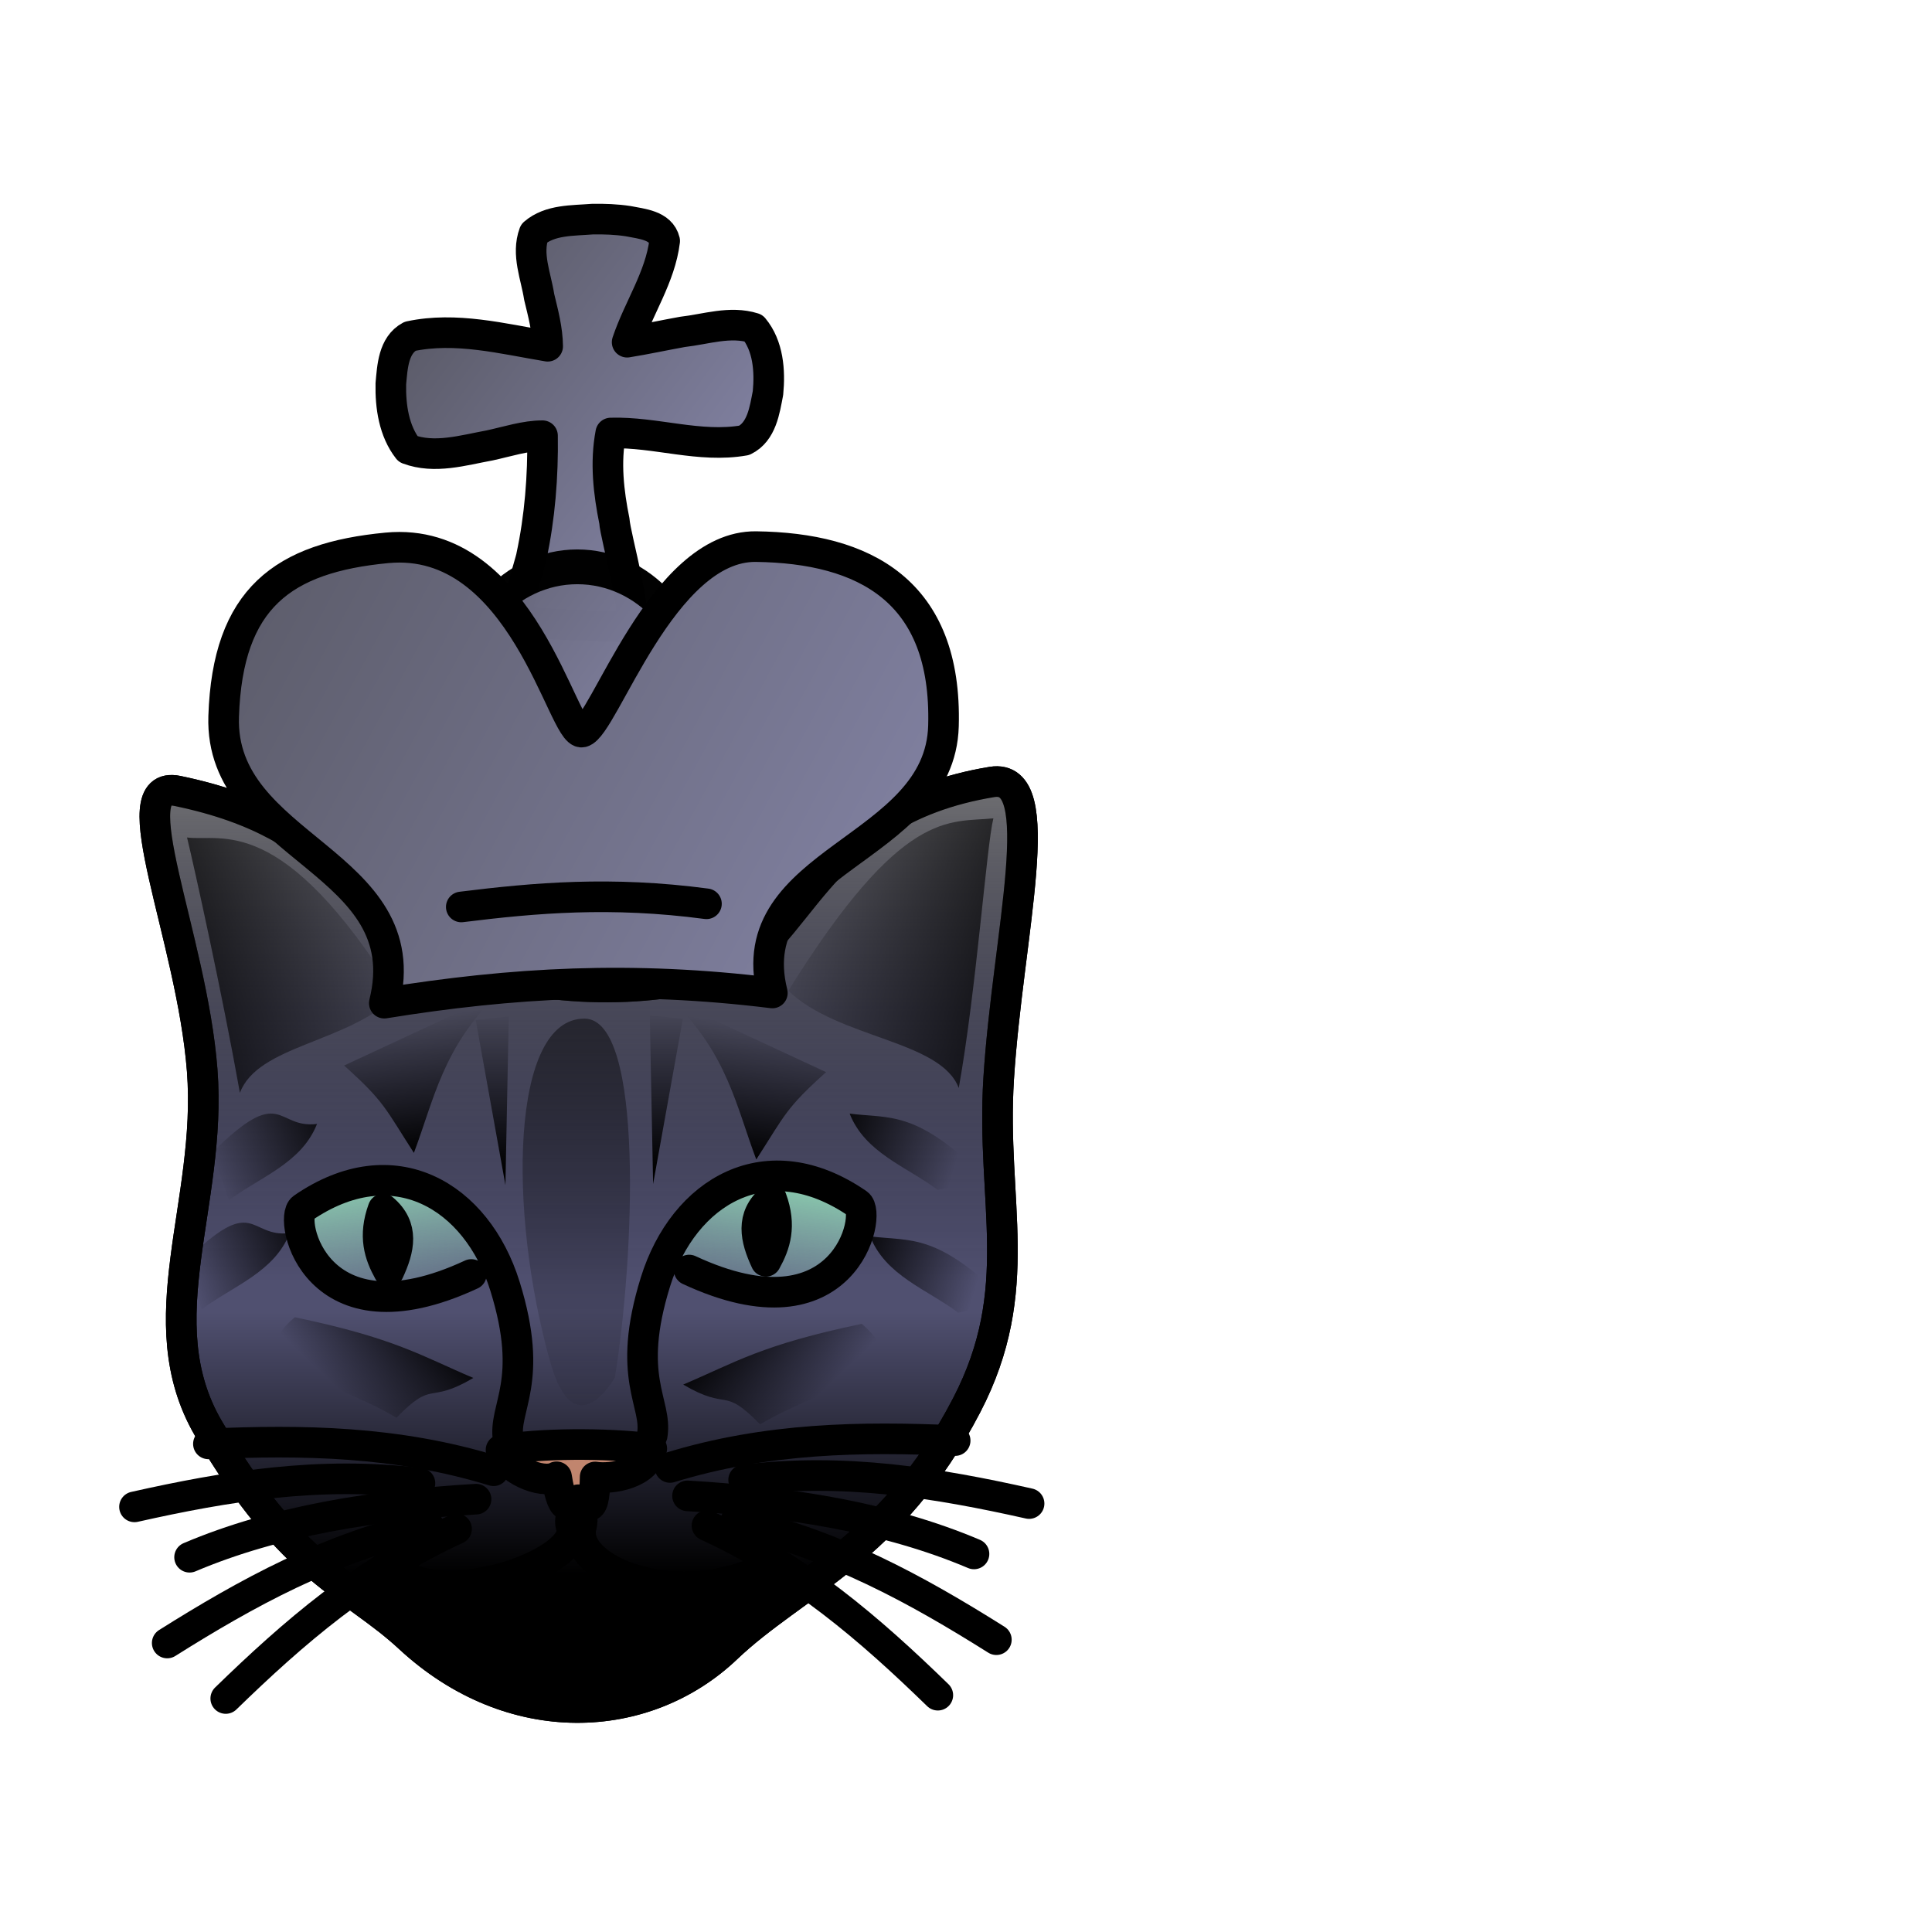
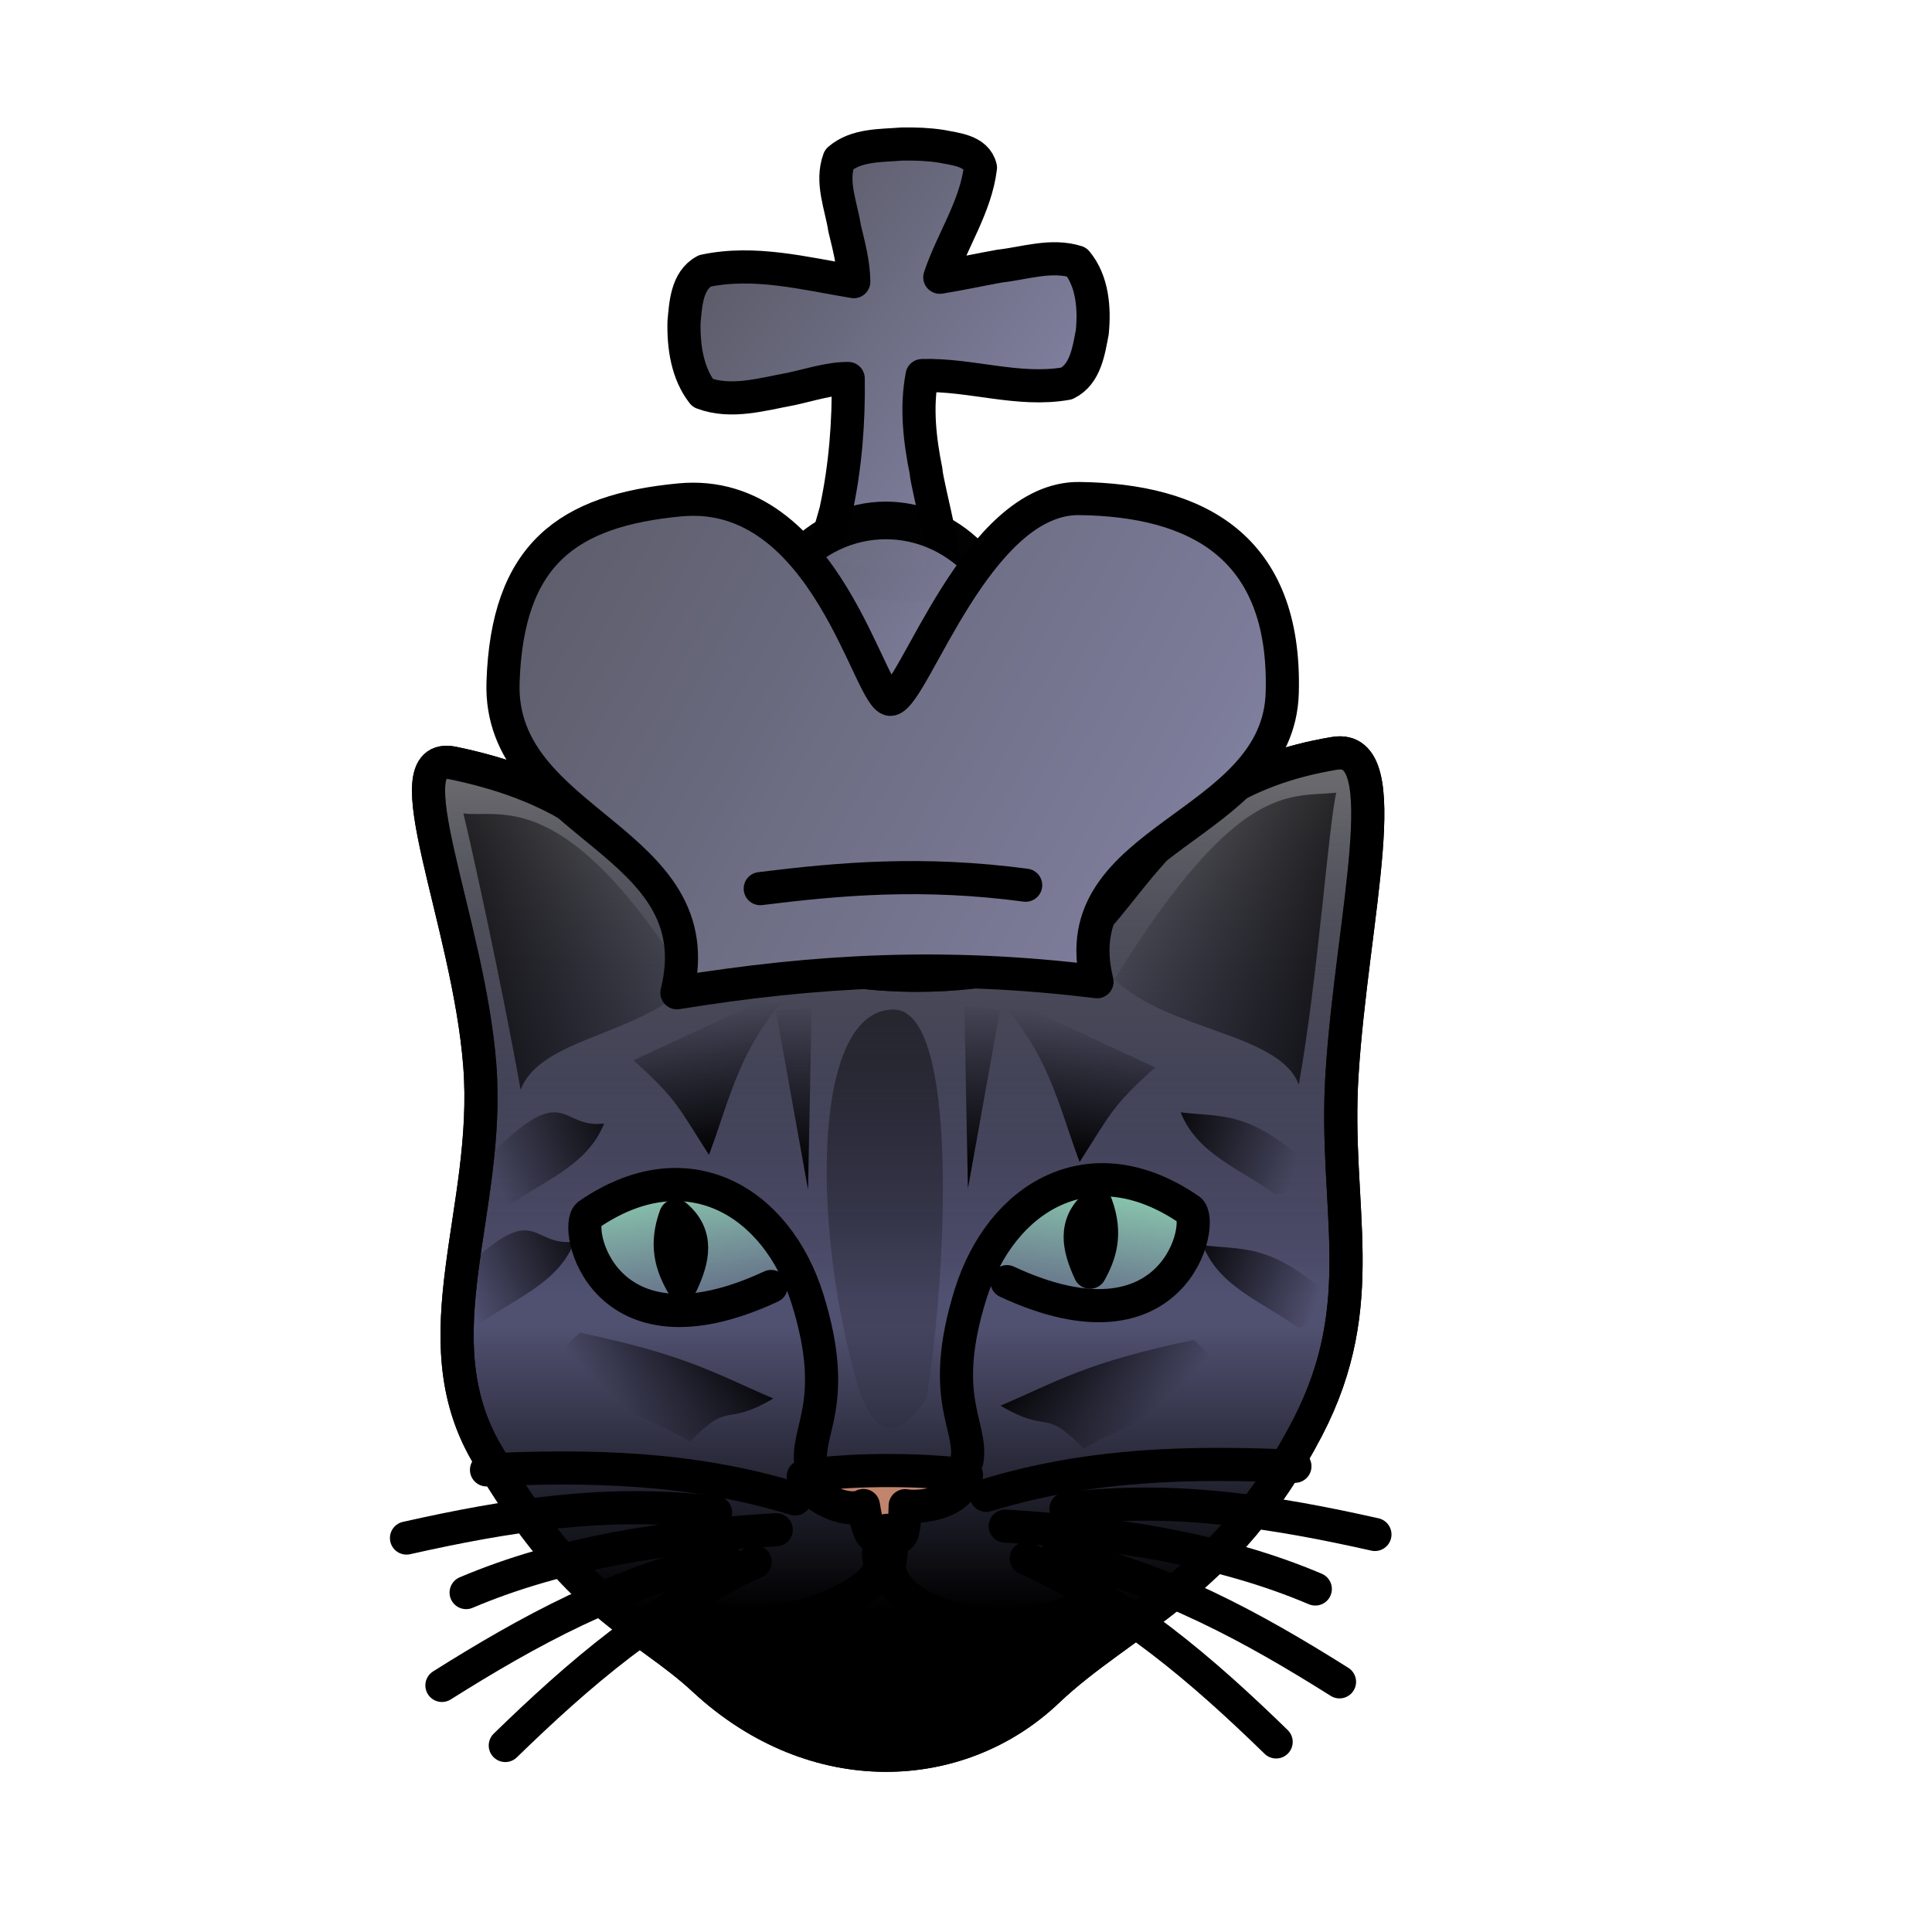
- <svg xmlns="http://www.w3.org/2000/svg" xmlns:xlink="http://www.w3.org/1999/xlink" overflow="hidden" viewBox="126 -45 1010 1010" id="svg36220" version="1.0">
+ <svg xmlns="http://www.w3.org/2000/svg" xmlns:xlink="http://www.w3.org/1999/xlink" viewBox="0 0 933 933" width="933" height="933" id="svg36220" version="1.0">
  <defs id="defs36222">
    <linearGradient id="linearGradient2338">
      <stop id="stop2340" offset="0" style="stop-color:#404040;stop-opacity:1;" />
      <stop id="stop2342" offset="1" style="stop-color:#8080a0;stop-opacity:1;" />
    </linearGradient>
    <linearGradient xlink:href="#linearGradient2507" id="linearGradient3296" gradientUnits="userSpaceOnUse" x1="472.81" y1="747.087" x2="472.81" y2="566.33" gradientTransform="matrix(0.756161,0,0,0.756161,76.21757,212.6685)" />
    <linearGradient id="linearGradient3284">
      <stop style="stop-color:#808080;stop-opacity:1;" offset="0" id="stop3286" />
      <stop style="stop-color:#000000;stop-opacity:0;" offset="1" id="stop3288" />
    </linearGradient>
    <linearGradient xlink:href="#linearGradient3284" id="linearGradient3290" x1="466.629" y1="160.42" x2="466.629" y2="546.33" gradientUnits="userSpaceOnUse" gradientTransform="matrix(0.756161,0,0,0.756161,76.21757,212.6685)" />
    <linearGradient xlink:href="#linearGradient3268" id="linearGradient3278" gradientUnits="userSpaceOnUse" x1="337.506" y1="472.642" x2="352.788" y2="578.182" gradientTransform="matrix(-0.756161,0,0,0.756161,781.9768,213.9287)" />
    <linearGradient id="linearGradient3268">
      <stop style="stop-color:#8accae;stop-opacity:1;" offset="0" id="stop3270" />
      <stop style="stop-color:#9fc1cd;stop-opacity:0;" offset="1" id="stop3272" />
    </linearGradient>
    <linearGradient xlink:href="#linearGradient3268" id="linearGradient3274" x1="337.506" y1="472.642" x2="352.788" y2="578.182" gradientUnits="userSpaceOnUse" gradientTransform="matrix(0.756161,0,0,0.756161,76.21757,212.6685)" />
    <linearGradient xlink:href="#linearGradient2305" id="linearGradient2313" x1="2087.14" y1="-485" x2="2033.252" y2="-862.516" gradientUnits="userSpaceOnUse" gradientTransform="matrix(0.183292,0,0,0.183292,-36.42853,646.5892)" />
    <linearGradient xlink:href="#linearGradient2305" id="linearGradient2311" x1="2394.735" y1="-485" x2="2394.735" y2="-938.333" gradientUnits="userSpaceOnUse" gradientTransform="matrix(0.183292,0,0,0.183292,-55.61973,656.0762)" />
    <linearGradient xlink:href="#linearGradient2305" id="linearGradient2317" gradientUnits="userSpaceOnUse" gradientTransform="matrix(1.789056e-2,-0.182416,0.182416,1.789056e-2,315.112,1051.291)" x1="2470.081" y1="-364.988" x2="2309.711" y2="-733.761" />
    <linearGradient xlink:href="#linearGradient2305" id="linearGradient2323" gradientUnits="userSpaceOnUse" x1="2234.743" y1="-614.407" x2="1987.283" y2="-832.365" gradientTransform="matrix(7.348649e-3,-0.183144,0.183144,7.348649e-3,447.0847,1057.424)" />
    <linearGradient xlink:href="#linearGradient2305" id="linearGradient2333" gradientUnits="userSpaceOnUse" x1="2087.14" y1="-485" x2="2033.252" y2="-862.516" gradientTransform="matrix(-0.183292,0,0,0.183292,900.1687,650.0454)" />
    <linearGradient xlink:href="#linearGradient2305" id="linearGradient2335" gradientUnits="userSpaceOnUse" gradientTransform="matrix(-0.183292,0,0,0.183292,913.2745,655.5354)" x1="2394.735" y1="-485" x2="2394.735" y2="-938.333" />
    <linearGradient xlink:href="#linearGradient2305" id="linearGradient2337" gradientUnits="userSpaceOnUse" gradientTransform="matrix(-1.789056e-2,-0.182416,-0.182416,1.789056e-2,543.2268,1053.018)" x1="2437.968" y1="-388.633" x2="2293.654" y2="-745.584" />
    <linearGradient xlink:href="#linearGradient2305" id="linearGradient2339" gradientUnits="userSpaceOnUse" gradientTransform="matrix(-7.348649e-3,-0.183144,-0.183144,7.348649e-3,409.5262,1060.88)" x1="2234.743" y1="-614.407" x2="1987.283" y2="-832.365" />
    <linearGradient xlink:href="#linearGradient2305" id="linearGradient2363" gradientUnits="userSpaceOnUse" x1="1647.14" y1="-382.909" x2="2633.252" y2="-582.909" gradientTransform="matrix(0.165748,0,0,0.165748,-91.13033,553.6539)" />
    <linearGradient xlink:href="#linearGradient2305" id="linearGradient2367" gradientUnits="userSpaceOnUse" gradientTransform="matrix(-0.165748,0,0,0.165748,962.4313,551.1333)" x1="1647.14" y1="-382.909" x2="2633.252" y2="-582.909" />
    <linearGradient xlink:href="#linearGradient2305" id="linearGradient3256" gradientUnits="userSpaceOnUse" gradientTransform="matrix(0.180961,-2.913348e-2,-2.913348e-2,-0.180961,-18.87763,514.4243)" x1="2653.51" y1="1167.897" x2="2228.905" y2="-1469.516" />
    <linearGradient xlink:href="#linearGradient2305" id="linearGradient3260" gradientUnits="userSpaceOnUse" gradientTransform="matrix(-1.789056e-2,-0.182416,-0.182416,1.789056e-2,532.5331,988.856)" x1="2437.968" y1="-388.633" x2="2293.654" y2="-745.584" />
    <linearGradient id="linearGradient2305">
      <stop style="stop-color:#000000;stop-opacity:1;" offset="0" id="stop2307" />
      <stop style="stop-color:#000000;stop-opacity:0;" offset="1" id="stop2309" />
    </linearGradient>
    <linearGradient xlink:href="#linearGradient2305" id="linearGradient3264" gradientUnits="userSpaceOnUse" gradientTransform="matrix(1.789056e-2,-0.182416,0.182416,1.789056e-2,329.3703,994.2572)" x1="2470.081" y1="-364.988" x2="2309.711" y2="-733.761" />
    <linearGradient id="linearGradient2507">
      <stop style="stop-color:#000000;stop-opacity:1;" offset="0" id="stop2509" />
      <stop style="stop-color:#505070;stop-opacity:1;" offset="1" id="stop2511" />
    </linearGradient>
    <linearGradient xlink:href="#linearGradient2338" id="linearGradient10410" x1="-303.409" y1="-139.8" x2="651.236" y2="525.127" gradientUnits="userSpaceOnUse" gradientTransform="matrix(0.538442,0,0,0.690981,204.2635,125.2569)" />
    <linearGradient xlink:href="#linearGradient2338" id="linearGradient4883" x1="-153.704" y1="-341.603" x2="889.693" y2="659.111" gradientUnits="userSpaceOnUse" />
    <linearGradient xlink:href="#linearGradient2507" id="linearGradient6412" gradientUnits="userSpaceOnUse" x1="188.837" y1="5.585" x2="526.309" y2="257.176" />
    <linearGradient xlink:href="#linearGradient2338" id="linearGradient12112" gradientUnits="userSpaceOnUse" x1="188.837" y1="5.585" x2="526.309" y2="257.176" gradientTransform="matrix(0.730383,0,0,0.730383,111.6883,29.78831)" />
  </defs>
  <g id="layer1">
    <path style="fill:url(#linearGradient3296);fill-opacity:1;fill-rule:evenodd;stroke:#000000;stroke-width:16;stroke-linecap:round;stroke-linejoin:round;stroke-miterlimit:4;stroke-dasharray:none;stroke-opacity:1" d="M 359.701,455.227 C 309.541,433.689 307.44,386.802 218.722,368.484 C 188.067,362.154 226.319,444.642 231.7,514.491 C 237.081,584.35 202.183,645.483 234.93,701.713 C 278.448,776.438 310.453,783.75 339.912,811.088 C 393.568,860.879 463.516,856.954 505.856,816.618 C 541.675,782.494 591.998,765.437 631.374,689.583 C 662.88,628.889 644.011,583.385 648.086,518.795 C 652.84,443.451 675.477,358.727 644.551,363.799 C 549.965,379.311 544.305,450.512 502.47,462.88 C 457.897,476.058 400.94,472.934 359.701,455.227 z " id="path3294" />
    <path id="path3280" d="M 359.701,455.227 C 309.541,433.689 307.44,386.802 218.722,368.484 C 188.067,362.154 226.319,444.642 231.7,514.491 C 237.081,584.35 202.183,645.483 234.93,701.713 C 278.448,776.438 310.453,783.75 339.912,811.088 C 393.568,860.879 463.516,856.954 505.856,816.618 C 541.675,782.494 591.998,765.437 631.374,689.583 C 662.88,628.889 644.011,583.385 648.086,518.795 C 652.84,443.451 675.477,358.727 644.551,363.799 C 549.965,379.311 544.305,450.512 502.47,462.88 C 457.897,476.058 400.94,472.934 359.701,455.227 z " style="fill:url(#linearGradient3290);fill-opacity:1;fill-rule:evenodd;stroke:#000000;stroke-width:16;stroke-linecap:round;stroke-linejoin:round;stroke-miterlimit:4;stroke-dasharray:none;stroke-opacity:1" />
    <path style="fill:url(#linearGradient3278);fill-opacity:1;fill-rule:evenodd;stroke:none;stroke-width:16;stroke-linecap:round;stroke-linejoin:round;stroke-miterlimit:4;stroke-dasharray:none;stroke-opacity:1" d="M 477.405,618.179 C 492.091,571.025 532.878,556.75 573.937,587.853 C 584.168,595.603 559.719,661.065 477.405,618.179 z " id="path3276" />
    <path id="path3266" d="M 380.79,616.918 C 366.103,569.765 325.316,555.49 284.258,586.593 C 274.026,594.343 298.475,659.805 380.79,616.918 z " style="fill:url(#linearGradient3274);fill-opacity:1;fill-rule:evenodd;stroke:none;stroke-width:16;stroke-linecap:round;stroke-linejoin:round;stroke-miterlimit:4;stroke-dasharray:none;stroke-opacity:1" />
    <path id="path2267" d="M 387.923,712.96 C 390.089,722.55 409.201,731.381 416.952,727.03 C 420.655,750.218 424.418,739.627 428.187,739.029 C 431.525,738.499 436.711,751.765 437.126,727.13 C 445.588,728.509 464.781,725.336 466.116,712.88 L 466.727,712.269 C 442.127,709.184 407.636,709.528 387.923,712.96 z " style="fill:#c1856e;fill-opacity:1;fill-rule:evenodd;stroke:#000000;stroke-width:16;stroke-linecap:round;stroke-linejoin:round;stroke-miterlimit:4;stroke-dasharray:none;stroke-opacity:1" />
    <path style="fill:none;fill-opacity:0.75;fill-rule:evenodd;stroke:#000000;stroke-width:16;stroke-linecap:round;stroke-linejoin:round;stroke-miterlimit:4;stroke-dasharray:none;stroke-opacity:1" d="M 384.026,723.877 C 333.345,708.319 284.019,707.66 234.949,709.825" id="path2281" />
    <path id="path2283" d="M 345.534,730.381 C 292.908,723.973 244.233,731.994 196.308,742.751" style="fill:none;fill-opacity:0.75;fill-rule:evenodd;stroke:#000000;stroke-width:16;stroke-linecap:round;stroke-linejoin:round;stroke-miterlimit:4;stroke-dasharray:none;stroke-opacity:1" />
    <path style="fill:none;fill-opacity:0.75;fill-rule:evenodd;stroke:#000000;stroke-width:16;stroke-linecap:round;stroke-linejoin:round;stroke-miterlimit:4;stroke-dasharray:none;stroke-opacity:1" d="M 374.859,738.729 C 321.938,741.886 270.314,749.886 225.103,769.083" id="path2285" />
    <path id="path2289" d="M 516.942,778.714 C 471.665,795.129 425.017,773.72 429.825,753.416 C 432.886,740.489 421.808,744.015 424.671,753.408 C 429.703,769.916 367.447,795.288 334.983,778.324" style="fill:none;fill-opacity:0.75;fill-rule:evenodd;stroke:#000000;stroke-width:16;stroke-linecap:round;stroke-linejoin:round;stroke-miterlimit:4;stroke-dasharray:none;stroke-opacity:1" />
    <path style="fill:none;fill-opacity:0.75;fill-rule:evenodd;stroke:#000000;stroke-width:16;stroke-linecap:round;stroke-linejoin:round;stroke-miterlimit:4;stroke-dasharray:none;stroke-opacity:1" d="M 391.681,707.572 C 388.857,690.627 405.669,677.744 389.971,627.342 C 375.285,580.189 331.8,553.841 284.258,586.593 C 276.582,591.881 290.651,659.341 372.391,621.265" id="path2291" />
    <path style="fill:#000000;fill-opacity:1;fill-rule:evenodd;stroke:#000000;stroke-width:16;stroke-linecap:round;stroke-linejoin:round;stroke-miterlimit:4;stroke-dasharray:none;stroke-opacity:1" d="M 326.282,587.087 C 337.382,596.518 334.75,607.918 329.255,619.729 C 324.349,610.921 321.134,601.218 326.282,587.087 z " id="path2293" />
    <path style="fill:url(#linearGradient2313);fill-opacity:1;fill-rule:evenodd;stroke:none;stroke-width:16;stroke-linecap:round;stroke-linejoin:round;stroke-miterlimit:4;stroke-dasharray:none;stroke-opacity:1" d="M 305.889,512.025 C 327.033,531.001 327.201,534.157 342.374,557.693 C 352.838,529.995 357.537,502.298 386.364,474.6 L 305.889,512.025 z " id="path2299" />
    <path style="fill:url(#linearGradient2311);fill-opacity:1;fill-rule:evenodd;stroke:none;stroke-width:16;stroke-linecap:round;stroke-linejoin:round;stroke-miterlimit:4;stroke-dasharray:none;stroke-opacity:1" d="M 374.675,488.119 L 390.227,574.524 L 391.956,486.391 L 374.675,488.119 z " id="path2303" />
    <path id="path2315" d="M 231.431,639.491 C 247.81,627.232 269.372,620.155 277.467,599.612 C 255.648,602.307 259.524,577.978 222.584,614.669 L 231.431,639.491 z " style="fill:url(#linearGradient2317);fill-opacity:1;fill-rule:evenodd;stroke:none;stroke-width:16;stroke-linecap:round;stroke-linejoin:round;stroke-miterlimit:4;stroke-dasharray:none;stroke-opacity:1" />
    <path id="path2321" d="M 333.266,696.162 C 353.075,675.795 349.322,689.578 373.447,675.362 C 346.192,663.796 332.53,654.534 280.089,643.629 C 250.006,669.012 297.751,675.151 333.266,696.162 z " style="fill:url(#linearGradient2323);fill-opacity:1;fill-rule:evenodd;stroke:none;stroke-width:16;stroke-linecap:round;stroke-linejoin:round;stroke-miterlimit:4;stroke-dasharray:none;stroke-opacity:1" />
    <path id="path2325" d="M 557.851,515.482 C 536.707,534.457 536.539,537.613 521.366,561.149 C 510.902,533.451 506.203,505.754 477.376,478.057 L 557.851,515.482 z " style="fill:url(#linearGradient2333);fill-opacity:1;fill-rule:evenodd;stroke:none;stroke-width:16;stroke-linecap:round;stroke-linejoin:round;stroke-miterlimit:4;stroke-dasharray:none;stroke-opacity:1" />
    <path id="path2327" d="M 482.98,487.578 L 467.428,573.983 L 465.699,485.85 L 482.98,487.578 z " style="fill:url(#linearGradient2335);fill-opacity:1;fill-rule:evenodd;stroke:none;stroke-width:16;stroke-linecap:round;stroke-linejoin:round;stroke-miterlimit:4;stroke-dasharray:none;stroke-opacity:1" />
    <path style="fill:url(#linearGradient2337);fill-opacity:1;fill-rule:evenodd;stroke:none;stroke-width:16;stroke-linecap:round;stroke-linejoin:round;stroke-miterlimit:4;stroke-dasharray:none;stroke-opacity:1" d="M 626.908,641.219 C 610.529,628.96 588.967,621.883 580.872,601.341 C 602.691,604.036 615.922,599.257 652.862,635.949 L 626.908,641.219 z " id="path2329" />
    <path style="fill:url(#linearGradient2339);fill-opacity:1;fill-rule:evenodd;stroke:none;stroke-width:16;stroke-linecap:round;stroke-linejoin:round;stroke-miterlimit:4;stroke-dasharray:none;stroke-opacity:1" d="M 523.344,699.618 C 503.536,679.252 507.289,693.035 483.164,678.818 C 510.419,667.252 524.081,657.99 576.522,647.085 C 606.605,672.468 558.86,678.608 523.344,699.618 z " id="path2331" />
    <path style="fill:none;fill-opacity:0.75;fill-rule:evenodd;stroke:#000000;stroke-width:16;stroke-linecap:round;stroke-linejoin:round;stroke-miterlimit:4;stroke-dasharray:none;stroke-opacity:1" d="M 364.691,754.285 C 316.496,776.371 279.219,808.682 244.014,842.932" id="path2341" />
    <path style="fill:none;fill-opacity:0.75;fill-rule:evenodd;stroke:#000000;stroke-width:16;stroke-linecap:round;stroke-linejoin:round;stroke-miterlimit:4;stroke-dasharray:none;stroke-opacity:1" d="M 349.93,752.4 C 298.187,763.944 254.989,787.767 213.412,813.918" id="path2343" />
    <path id="path2345" d="M 476.259,722.149 C 526.94,706.591 576.267,705.932 625.337,708.097" style="fill:none;fill-opacity:0.75;fill-rule:evenodd;stroke:#000000;stroke-width:16;stroke-linecap:round;stroke-linejoin:round;stroke-miterlimit:4;stroke-dasharray:none;stroke-opacity:1" />
    <path style="fill:none;fill-opacity:0.75;fill-rule:evenodd;stroke:#000000;stroke-width:16;stroke-linecap:round;stroke-linejoin:round;stroke-miterlimit:4;stroke-dasharray:none;stroke-opacity:1" d="M 514.751,728.653 C 567.377,722.245 616.052,730.266 663.977,741.023" id="path2347" />
    <path id="path2349" d="M 485.426,737.001 C 538.348,740.158 589.972,748.158 635.182,767.355" style="fill:none;fill-opacity:0.75;fill-rule:evenodd;stroke:#000000;stroke-width:16;stroke-linecap:round;stroke-linejoin:round;stroke-miterlimit:4;stroke-dasharray:none;stroke-opacity:1" />
    <path id="path2351" d="M 495.594,752.556 C 543.79,774.642 581.066,806.954 616.271,841.204" style="fill:none;fill-opacity:0.75;fill-rule:evenodd;stroke:#000000;stroke-width:16;stroke-linecap:round;stroke-linejoin:round;stroke-miterlimit:4;stroke-dasharray:none;stroke-opacity:1" />
    <path id="path2353" d="M 510.355,750.672 C 562.098,762.216 605.296,786.039 646.873,812.19" style="fill:none;fill-opacity:0.75;fill-rule:evenodd;stroke:#000000;stroke-width:16;stroke-linecap:round;stroke-linejoin:round;stroke-miterlimit:4;stroke-dasharray:none;stroke-opacity:1" />
    <path id="path2361" d="M 223.774,392.811 C 227.425,407.761 242.115,474.082 251.415,526.305 C 260.878,501.259 307.116,500.522 333.184,475.476 C 273.387,379.26 241.695,395.205 223.774,392.811 z " style="fill:url(#linearGradient2363);fill-opacity:1;fill-rule:evenodd;stroke:none;stroke-width:16;stroke-linecap:round;stroke-linejoin:round;stroke-miterlimit:4;stroke-dasharray:none;stroke-opacity:1" />
    <path style="fill:url(#linearGradient2367);fill-opacity:1;fill-rule:evenodd;stroke:none;stroke-width:16;stroke-linecap:round;stroke-linejoin:round;stroke-miterlimit:4;stroke-dasharray:none;stroke-opacity:1" d="M 645.312,382.806 C 641.662,397.756 636.517,471.562 627.217,523.785 C 617.754,498.738 564.184,498.002 538.116,472.955 C 597.913,376.74 622.35,385.2 645.312,382.806 z " id="path2365" />
    <path id="path24710" d="M 435.727,69.549 C 425.401,70.393 413.484,69.792 405.211,76.966 C 401.159,87.906 406.198,99.344 407.877,110.25 C 409.925,118.753 412.216,127.225 412.309,136.013 C 388.659,132.069 364.245,125.706 340.344,130.809 C 331.598,135.534 331.129,146.899 330.318,155.619 C 330.069,167.448 331.915,180.298 339.34,189.788 C 353.194,194.979 368.115,190.383 382.025,187.841 C 391.094,185.89 400.692,182.723 409.616,182.781 C 409.937,203.893 408.214,225.506 403.827,245.858 C 403.301,249.21 393.209,279.817 396.9,279.815 C 405.982,281.395 445.6,282.204 454.749,283.017 C 461.268,282.887 447.506,234.691 447.204,227.471 C 444.145,212.363 442.357,196.777 445.291,181.366 C 468.642,180.67 491.782,189.312 515.088,185.2 C 524.224,180.731 525.748,169.375 527.482,160.458 C 528.618,148.856 527.631,135.738 519.95,126.496 C 507.723,122.644 495.002,127.129 482.769,128.504 C 473.118,130.239 463.533,132.341 453.85,133.891 C 459.81,116.085 471.155,99.948 473.479,80.961 C 471.506,72.692 461.286,72.012 454.443,70.621 C 448.299,69.675 441.982,69.451 435.727,69.549 z " style="fill:url(#linearGradient12112);fill-opacity:1.0;fill-rule:evenodd;stroke:#000000;stroke-width:16;stroke-linecap:round;stroke-linejoin:round;stroke-miterlimit:4;stroke-dasharray:none;stroke-opacity:1" />
    <path style="opacity:0.99;fill:url(#linearGradient4883);fill-opacity:1.0;fill-rule:evenodd;stroke:#000000;stroke-width:79.323;stroke-linecap:round;stroke-linejoin:round;stroke-miterlimit:4;stroke-dasharray:none;stroke-dashoffset:0;stroke-opacity:1" id="path4002" d="M 1066.667 546.962 A 355.193 304.141 0 1 1  356.28,546.962 A 355.193 304.141 0 1 1  1066.667 546.962 z" transform="matrix(0.177521,0,0,0.229187,301.4959,195.672)" />
    <path style="fill:url(#linearGradient10410);fill-opacity:1.0;fill-rule:evenodd;stroke:#000000;stroke-width:16;stroke-linecap:round;stroke-linejoin:round;stroke-miterlimit:4;stroke-dasharray:none;stroke-opacity:1" d="M 326.894,479.429 C 345.474,404.818 240.64,398.961 242.923,329.542 C 244.961,267.537 274.114,246.55 328.255,241.404 C 399.43,234.639 420.231,340.025 430.356,337.692 C 441.622,335.095 472.063,240.106 521.261,240.755 C 577.656,241.498 621.166,263.615 619.224,334.45 C 617.469,400.429 512.262,403.928 529.768,474.096 C 456.374,465.048 394.083,468.572 326.894,479.429 z " id="path10402" />
    <path id="path3250" d="M 466.981,705.249 C 469.806,688.305 452.993,675.422 468.691,625.02 C 483.378,577.867 526.863,551.518 574.405,584.271 C 582.081,589.559 568.012,657.019 486.272,618.943" style="fill:none;fill-opacity:0.75;fill-rule:evenodd;stroke:#000000;stroke-width:16;stroke-linecap:round;stroke-linejoin:round;stroke-miterlimit:4;stroke-dasharray:none;stroke-opacity:1" />
    <path id="path3252" d="M 529.355,581.74 C 518.256,591.171 520.888,602.572 526.383,614.382 C 531.289,605.574 534.504,595.871 529.355,581.74 z " style="fill:#000000;fill-opacity:1;fill-rule:evenodd;stroke:#000000;stroke-width:16;stroke-linecap:round;stroke-linejoin:round;stroke-miterlimit:4;stroke-dasharray:none;stroke-opacity:1" />
    <path style="fill:url(#linearGradient3256);fill-opacity:1;fill-rule:evenodd;stroke:none;stroke-width:16;stroke-linecap:round;stroke-linejoin:round;stroke-miterlimit:4;stroke-dasharray:none;stroke-opacity:1" d="M 413.739,667.304 C 391.415,588.692 392.906,486.959 431.744,487.527 C 462.895,487.997 457.608,612.566 447.458,675.085 C 447.458,675.085 426.57,712.489 413.739,667.304 z " id="path3254" />
    <path id="path3258" d="M 616.214,577.057 C 599.835,564.797 578.274,557.721 570.178,537.178 C 591.997,539.873 605.228,535.095 642.169,571.786 L 616.214,577.057 z " style="fill:url(#linearGradient3260);fill-opacity:1;fill-rule:evenodd;stroke:none;stroke-width:16;stroke-linecap:round;stroke-linejoin:round;stroke-miterlimit:4;stroke-dasharray:none;stroke-opacity:1" />
    <path style="fill:url(#linearGradient3264);fill-opacity:1;fill-rule:evenodd;stroke:none;stroke-width:16;stroke-linecap:round;stroke-linejoin:round;stroke-miterlimit:4;stroke-dasharray:none;stroke-opacity:1" d="M 245.69,582.458 C 262.068,570.199 283.63,563.122 291.725,542.579 C 269.906,545.274 273.782,520.945 236.842,557.636 L 245.69,582.458 z " id="path3262" />
    <path style="fill:none;fill-opacity:0.75;fill-rule:evenodd;stroke:#000000;stroke-width:16;stroke-linecap:round;stroke-linejoin:round;stroke-miterlimit:4;stroke-dasharray:none;stroke-opacity:1" d="M 367.142,429.133 C 405.636,424.351 445.403,420.841 495.316,427.478" id="path4885" />
  </g>
</svg>
